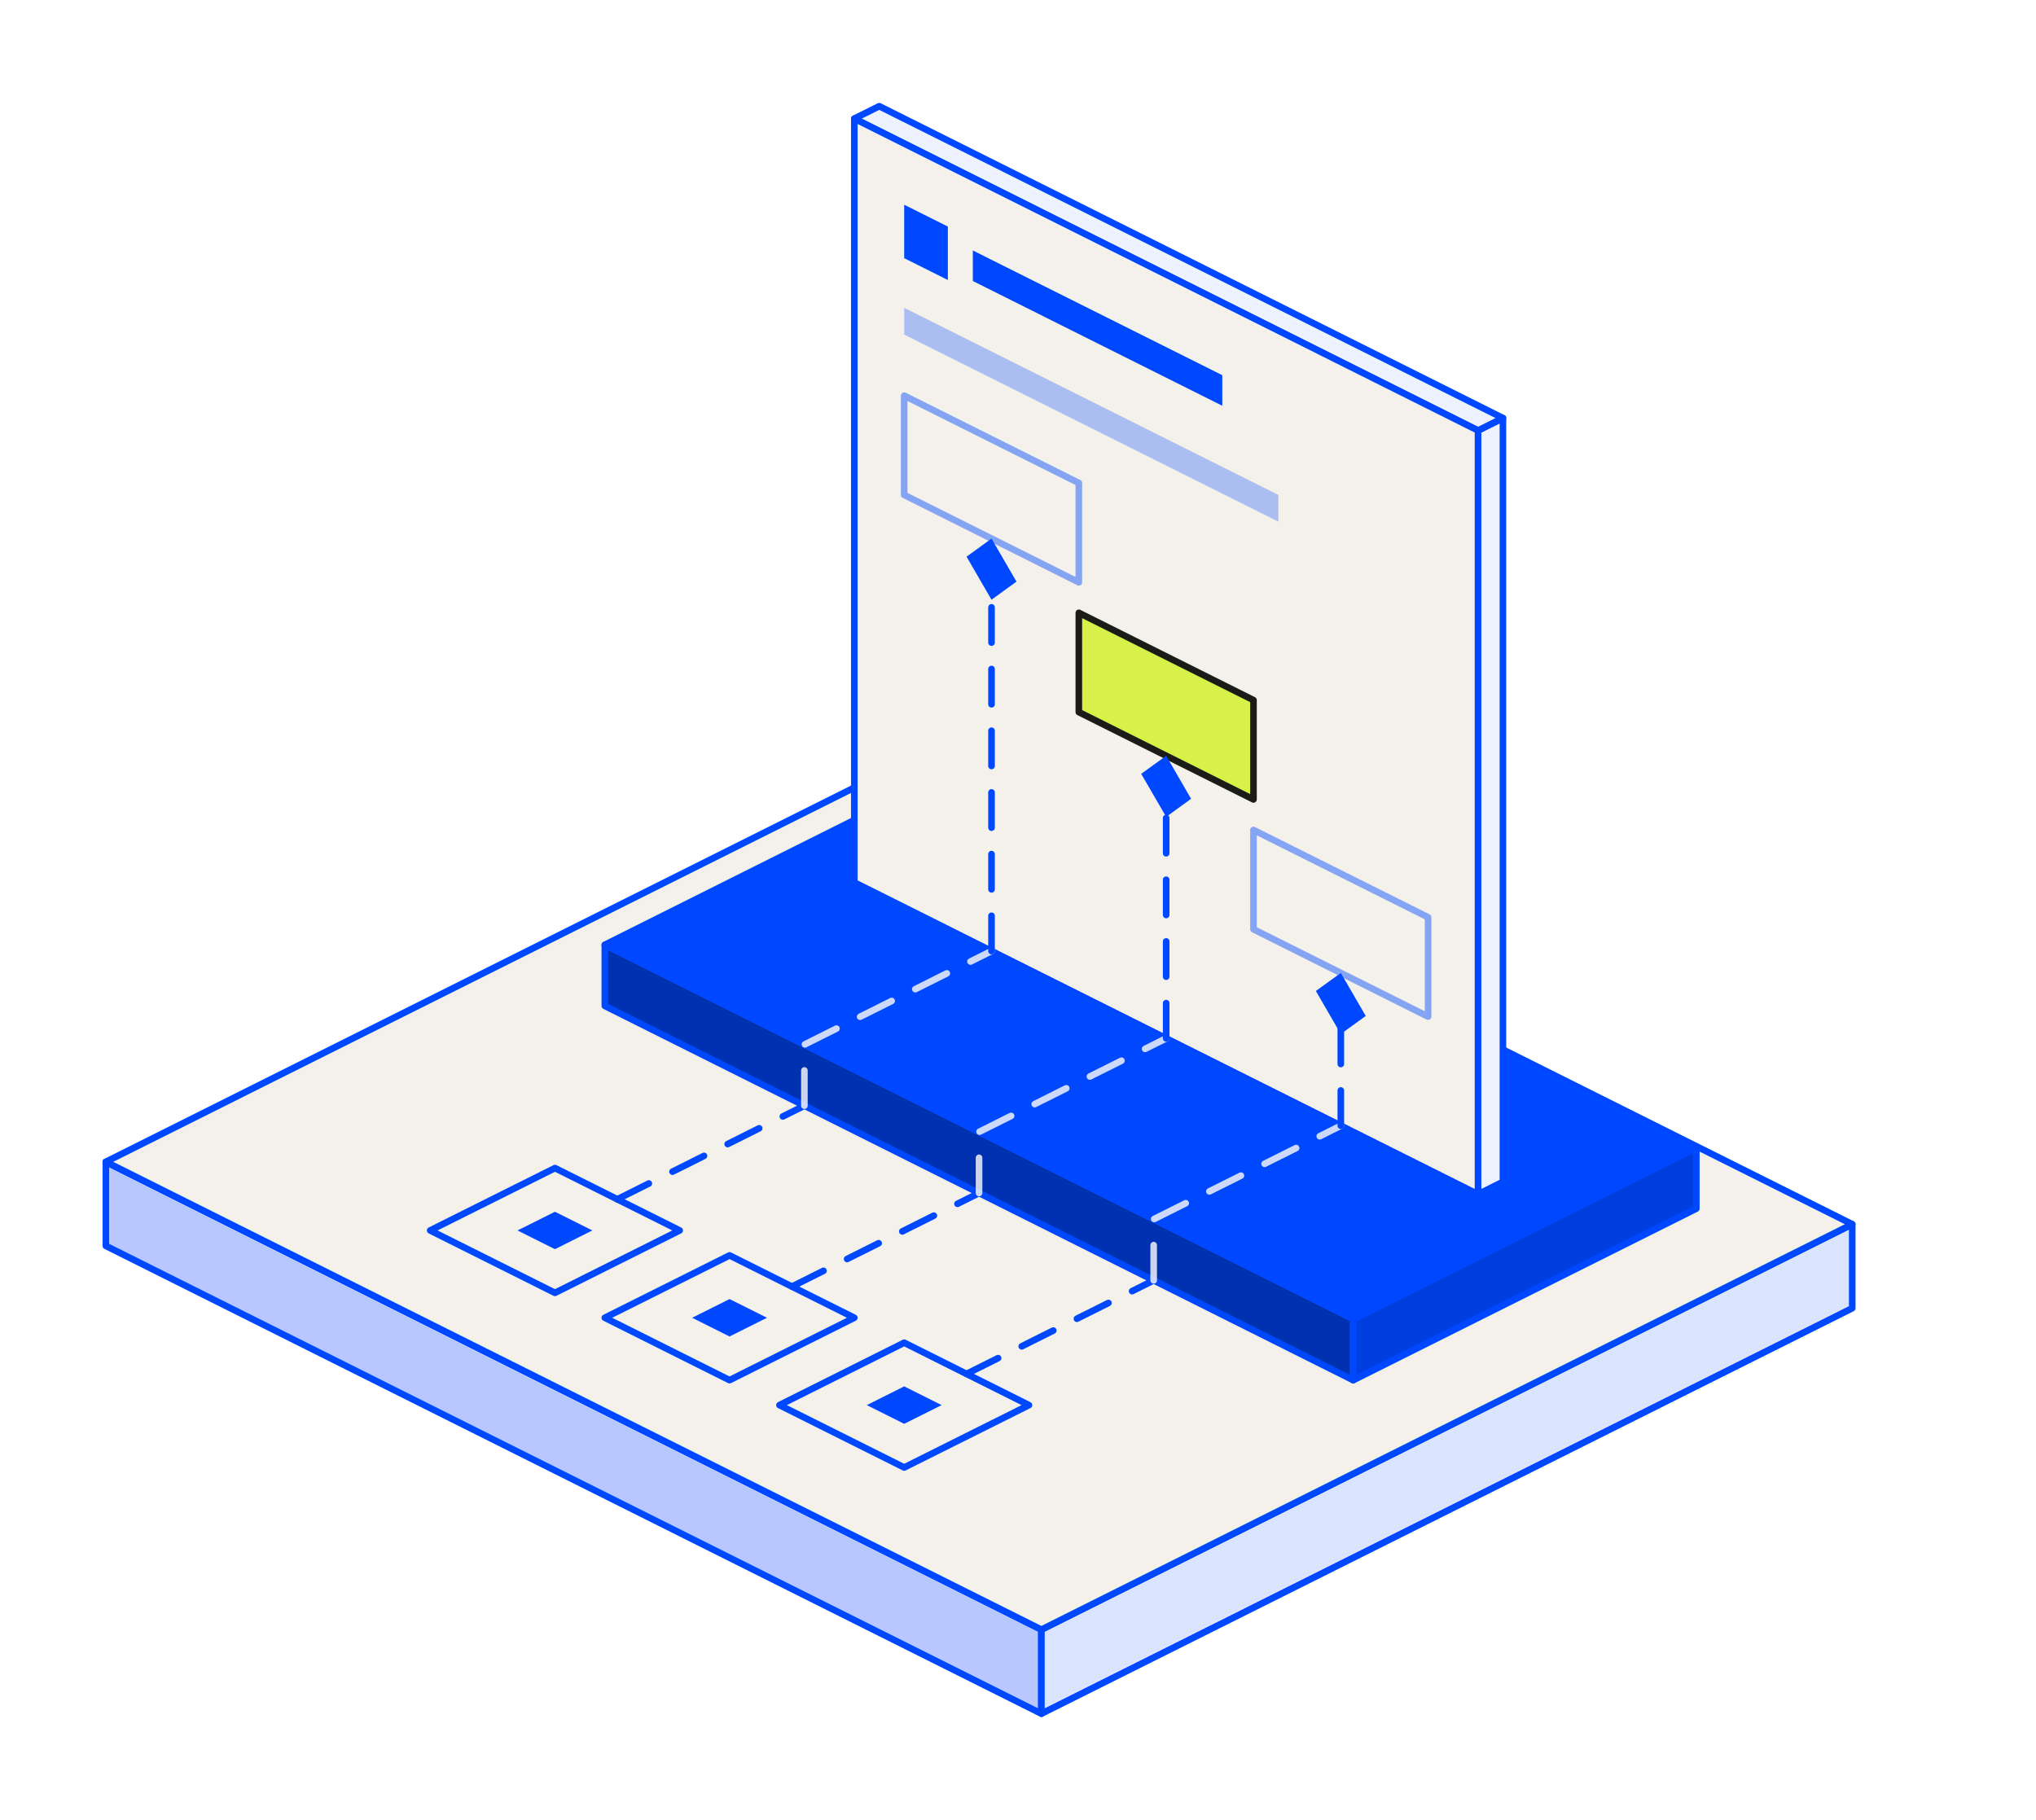
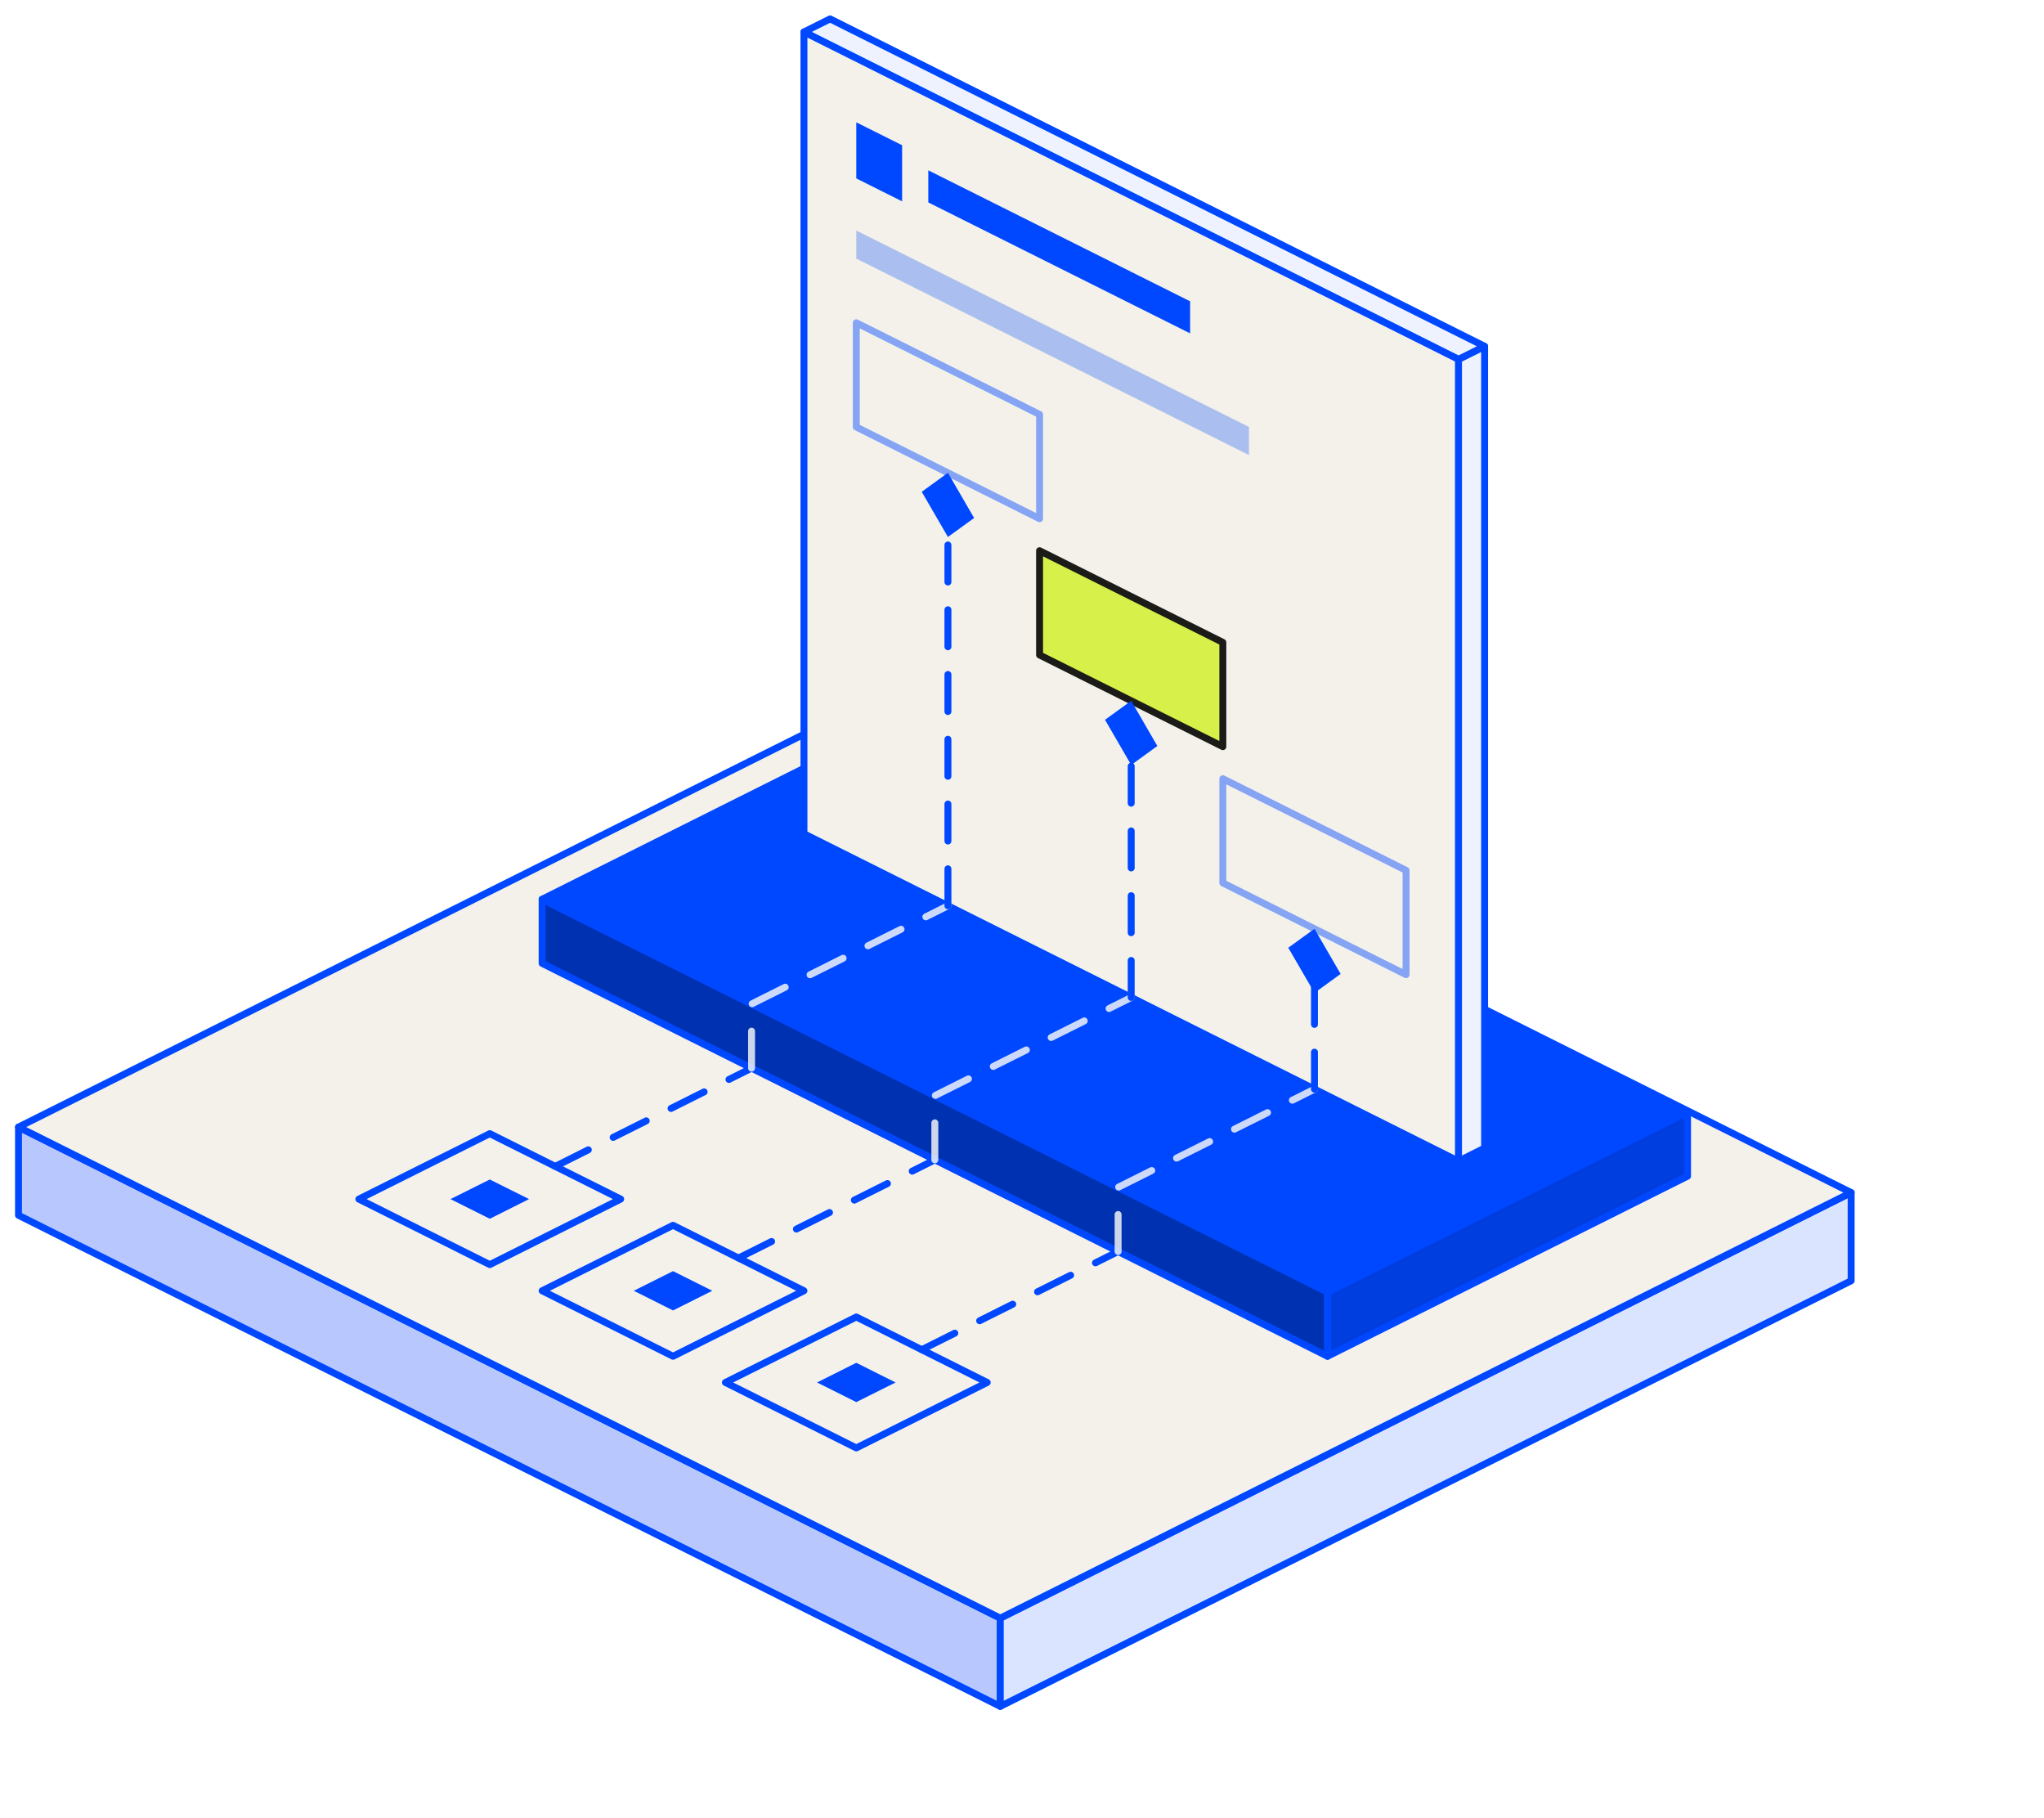
- <svg xmlns="http://www.w3.org/2000/svg" viewBox="580.02 203.42 461.65 412.52" width="462" height="413" aria-hidden="true">
+ <svg xmlns="http://www.w3.org/2000/svg" viewBox="600.02 223.42 441.65 392.52" width="442" height="393" aria-hidden="true">
  <polygon points="816.15,591.94 604.02,485.86 604.02,466.8 816.15,572.88" fill="#B8C8FF" stroke="#0048FF" stroke-width="1.5" stroke-linejoin="round" stroke-linecap="round" vector-effect="non-scaling-stroke" />
  <polygon points="1000,500 816.15,591.94 816.15,572.88 1000,480.95" fill="#DBE4FF" stroke="#0048FF" stroke-width="1.5" stroke-linejoin="round" stroke-linecap="round" vector-effect="non-scaling-stroke" />
  <polygon points="1000,480.95 787.87,374.87 604.02,466.8 816.15,572.88" fill="#F3F1EA" stroke="#0048FF" stroke-width="1.5" stroke-linejoin="round" stroke-linecap="round" vector-effect="non-scaling-stroke" />
  <polygon points="886.86,516.31 717.16,431.44 717.16,417.59 886.86,502.45" fill="#0031B0" stroke="#0048FF" stroke-width="1.5" stroke-linejoin="round" stroke-linecap="round" vector-effect="non-scaling-stroke" />
  <polygon points="964.65,477.41 886.86,516.31 886.86,502.45 964.65,463.56" fill="#003EE0" stroke="#0048FF" stroke-width="1.5" stroke-linejoin="round" stroke-linecap="round" vector-effect="non-scaling-stroke" />
  <polygon points="964.65,463.56 794.94,378.69 717.16,417.59 886.86,502.45" fill="#0048FF" stroke="#0048FF" stroke-width="1.5" stroke-linejoin="round" stroke-linecap="round" vector-effect="non-scaling-stroke" />
  <polygon points="920.8,471.34 915.15,474.16 915.15,300.96 920.8,298.14" fill="#EEF2FF" stroke="#0048FF" stroke-width="1.5" stroke-linejoin="round" stroke-linecap="round" vector-effect="non-scaling-stroke" />
  <polygon points="920.8,298.14 779.38,227.42 773.73,230.24 915.15,300.96" fill="#EEF2FF" stroke="#0048FF" stroke-width="1.5" stroke-linejoin="round" stroke-linecap="round" vector-effect="non-scaling-stroke" />
  <polygon points="915.15,474.16 773.73,403.44 773.73,230.24 915.15,300.96" fill="#F3F1EA" stroke="#0048FF" stroke-width="1.5" stroke-linejoin="round" stroke-linecap="round" vector-effect="non-scaling-stroke" />
  <polygon points="785.04,261.88 794.94,266.83 794.94,254.71 785.04,249.76" fill="#0048FF" />
  <polygon points="800.6,267.06 857.17,295.35 857.17,288.42 800.6,260.13" fill="#0048FF" />
  <polygon points="785.04,279.2 869.89,321.63 869.89,315.57 785.04,273.14" fill="rgba(0,72,255,0.3)" />
  <polygon points="785.04,315.57 824.64,335.38 824.64,312.86 785.04,293.06" fill="#F3F1EA" stroke="rgba(0,72,255,0.45)" stroke-width="1.5" stroke-linejoin="round" stroke-linecap="round" vector-effect="non-scaling-stroke" />
  <polygon points="824.64,364.82 864.24,384.62 864.24,362.1 824.64,342.3" fill="#D7F04A" stroke="#1B1B18" stroke-width="1.5" stroke-linejoin="round" stroke-linecap="round" vector-effect="non-scaling-stroke" />
  <polygon points="864.24,414.06 903.83,433.87 903.83,411.35 864.24,391.55" fill="#F3F1EA" stroke="rgba(0,72,255,0.45)" stroke-width="1.5" stroke-linejoin="round" stroke-linecap="round" vector-effect="non-scaling-stroke" />
  <polygon points="734.13,482.36 705.85,468.22 677.56,482.36 705.85,496.51" fill="#F3F1EA" stroke="#0048FF" stroke-width="1.5" stroke-linejoin="round" stroke-linecap="round" vector-effect="non-scaling-stroke" />
  <polygon points="714.33,482.36 705.85,478.12 697.36,482.36 705.85,486.61" fill="#0048FF" />
  <polygon points="773.73,502.16 745.44,488.02 717.16,502.16 745.44,516.31" fill="#F3F1EA" stroke="#0048FF" stroke-width="1.5" stroke-linejoin="round" stroke-linecap="round" vector-effect="non-scaling-stroke" />
  <polygon points="753.93,502.16 745.44,497.92 736.96,502.16 745.44,506.41" fill="#0048FF" />
  <polygon points="813.33,521.97 785.04,507.82 756.76,521.97 785.04,536.11" fill="#F3F1EA" stroke="#0048FF" stroke-width="1.5" stroke-linejoin="round" stroke-linecap="round" vector-effect="non-scaling-stroke" />
  <polygon points="793.53,521.97 785.04,517.72 776.56,521.97 785.04,526.21" fill="#0048FF" />
  <polyline points="719.99,475.29 762.41,454.07" fill="none" stroke="#0048FF" stroke-width="1.5" stroke-linejoin="round" stroke-linecap="round" vector-effect="non-scaling-stroke" stroke-dasharray="8 6" />
  <polyline points="762.41,454.07 762.41,440.22 804.84,419" fill="none" stroke="rgba(255,254,250,0.8)" stroke-width="1.5" stroke-linejoin="round" stroke-linecap="round" vector-effect="non-scaling-stroke" stroke-dasharray="8 6" />
  <polyline points="804.84,419 804.84,332.4" fill="none" stroke="#0048FF" stroke-width="1.5" stroke-linejoin="round" stroke-linecap="round" vector-effect="non-scaling-stroke" stroke-dasharray="8 6" />
  <polygon points="799.18,329.57 804.84,339.33 810.5,335.23 804.84,325.47" fill="#0048FF" />
  <polyline points="759.59,495.09 802.01,473.88" fill="none" stroke="#0048FF" stroke-width="1.5" stroke-linejoin="round" stroke-linecap="round" vector-effect="non-scaling-stroke" stroke-dasharray="8 6" />
  <polyline points="802.01,473.88 802.01,460.02 844.44,438.8" fill="none" stroke="rgba(255,254,250,0.8)" stroke-width="1.5" stroke-linejoin="round" stroke-linecap="round" vector-effect="non-scaling-stroke" stroke-dasharray="8 6" />
  <polyline points="844.44,438.8 844.44,381.65" fill="none" stroke="#0048FF" stroke-width="1.5" stroke-linejoin="round" stroke-linecap="round" vector-effect="non-scaling-stroke" stroke-dasharray="8 6" />
  <polygon points="838.78,378.82 844.44,388.58 850.09,384.48 844.44,374.72" fill="#0048FF" />
  <polyline points="799.18,514.89 841.61,493.68" fill="none" stroke="#0048FF" stroke-width="1.5" stroke-linejoin="round" stroke-linecap="round" vector-effect="non-scaling-stroke" stroke-dasharray="8 6" />
  <polyline points="841.61,493.68 841.61,479.82 884.04,458.61" fill="none" stroke="rgba(255,254,250,0.8)" stroke-width="1.5" stroke-linejoin="round" stroke-linecap="round" vector-effect="non-scaling-stroke" stroke-dasharray="8 6" />
  <polyline points="884.04,458.61 884.04,430.89" fill="none" stroke="#0048FF" stroke-width="1.5" stroke-linejoin="round" stroke-linecap="round" vector-effect="non-scaling-stroke" stroke-dasharray="8 6" />
  <polygon points="878.38,428.06 884.04,437.82 889.69,433.72 884.04,423.97" fill="#0048FF" />
</svg>
